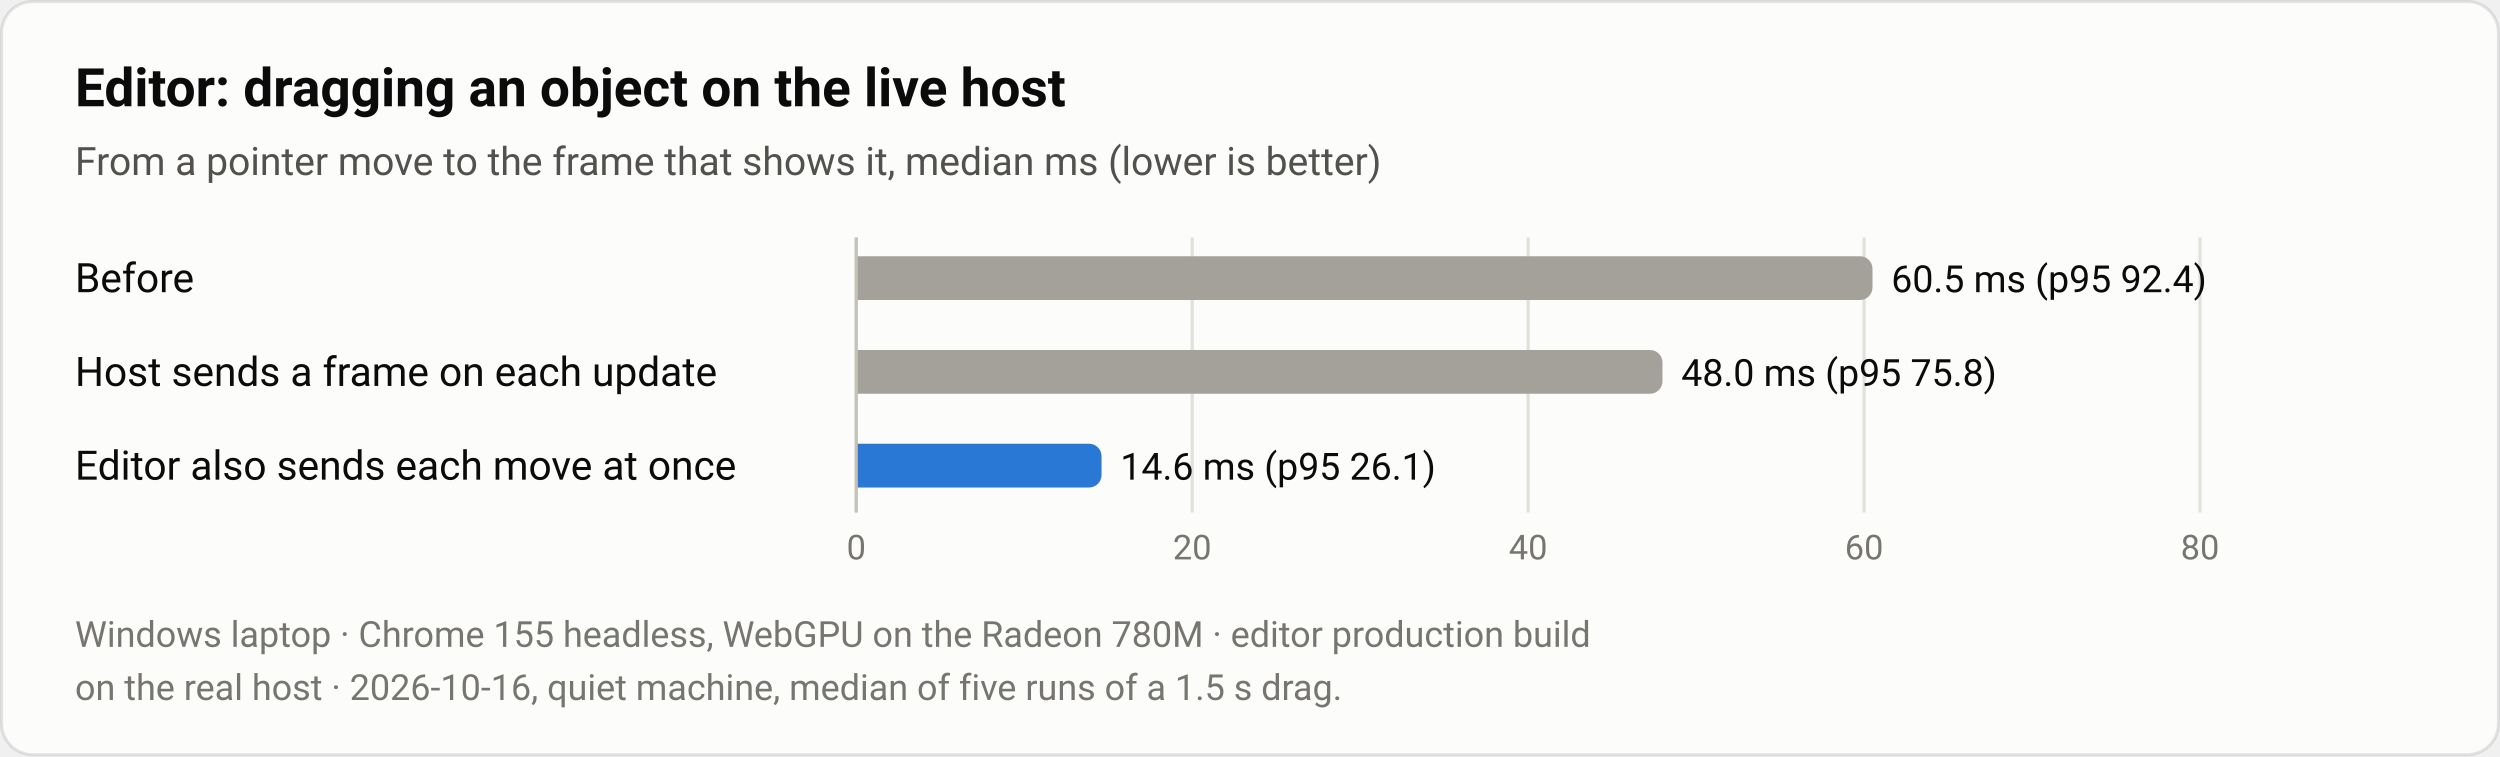
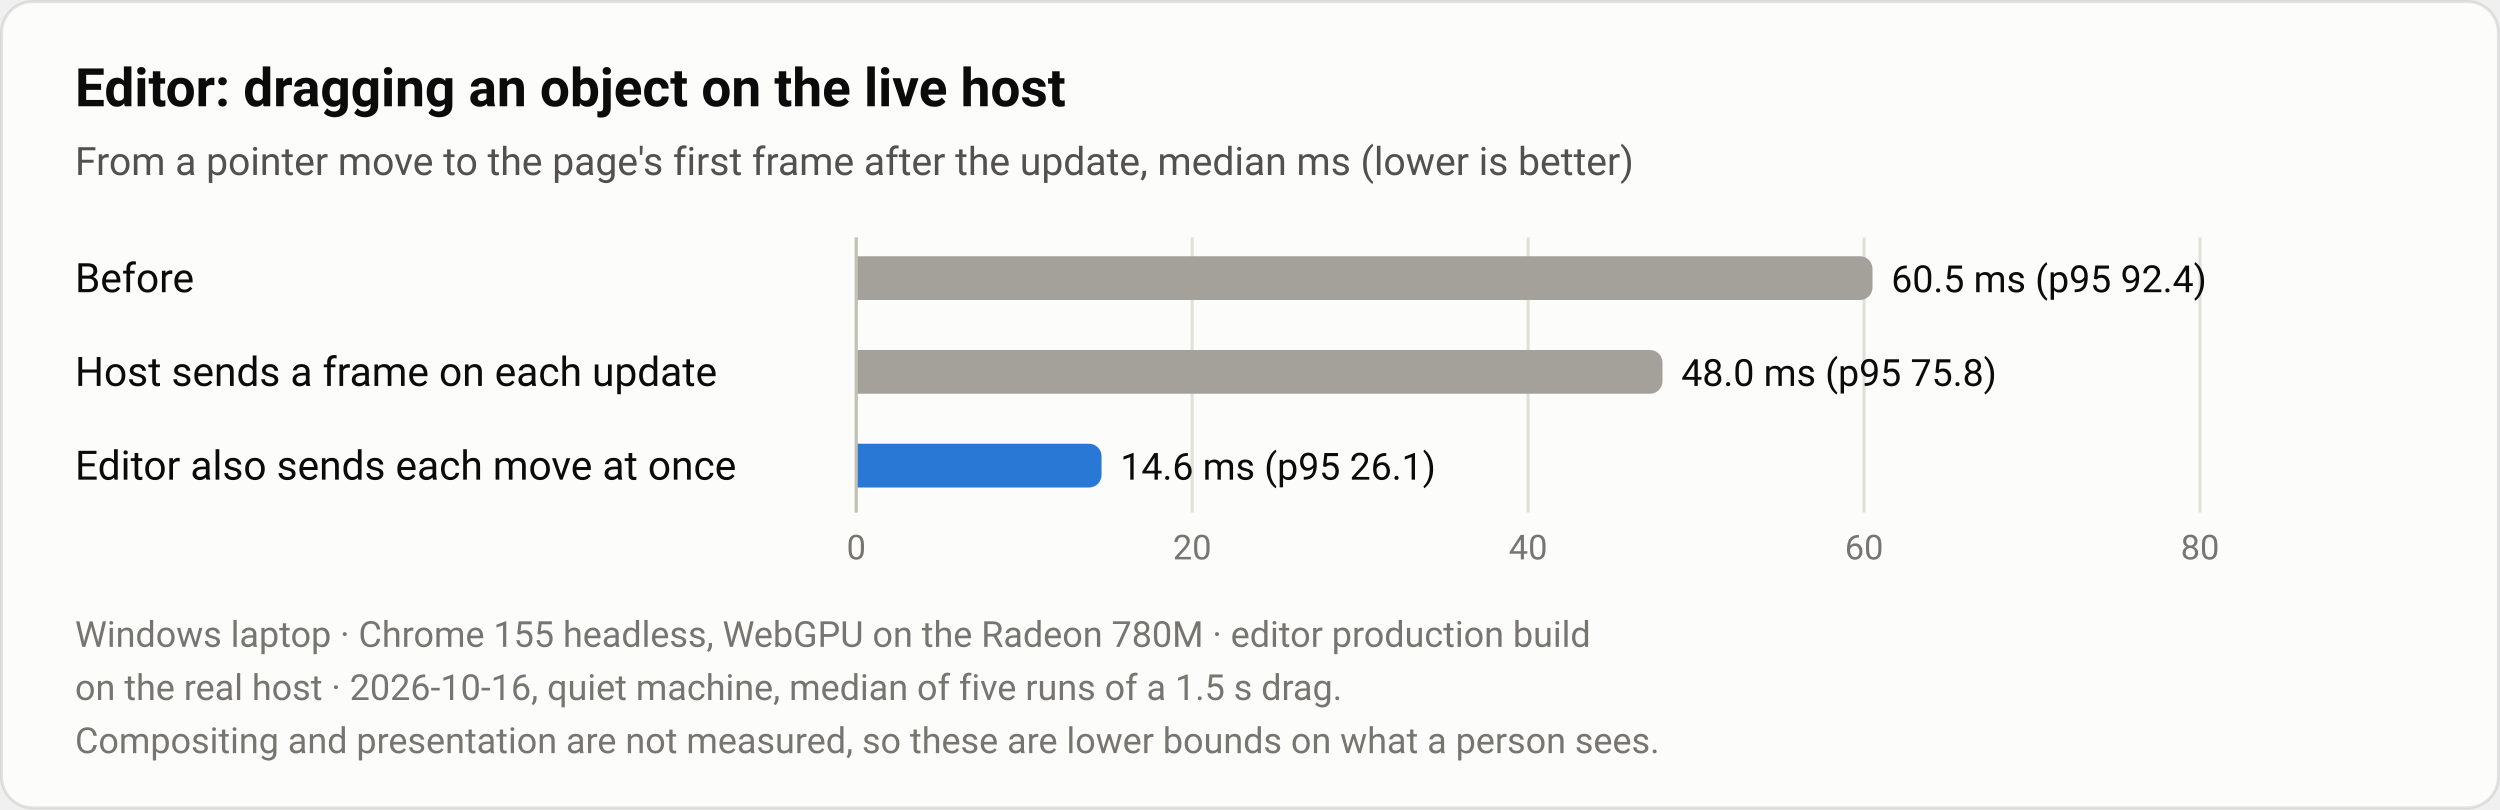
- <svg xmlns="http://www.w3.org/2000/svg" width="800" height="242" viewBox="0 0 800 242" role="img" aria-labelledby="title desc">
+ <svg xmlns="http://www.w3.org/2000/svg" width="800" height="259" viewBox="0 0 800 259" role="img" aria-labelledby="title desc">
  <style>
.bg{fill:#fcfcfb;stroke:rgba(11,11,11,0.10)}
.t1{fill:#0b0b0b}.t2{fill:#52514e}.t3{fill:#77756f}
.grid{stroke:#e1e0d9}.base{stroke:#c3c2b7}.link{stroke:#c3c2b7}
.amoris{fill:#2a78d6}.other{fill:#eb6834}.muted{fill:#a3a19a}
.ring{stroke:#fcfcfb}
@media (prefers-color-scheme: dark){
.bg{fill:#1a1a19;stroke:rgba(255,255,255,0.10)}
.t1{fill:#ffffff}.t2{fill:#c3c2b7}.t3{fill:#9a988f}
.grid{stroke:#2c2c2a}.base{stroke:#4a4a46}.link{stroke:#4a4a46}
.amoris{fill:#3987e5}.other{fill:#d95926}.muted{fill:#6e6d68}
.ring{stroke:#1a1a19}
}
text{font-family:system-ui, -apple-system, "Segoe UI", Roboto, Helvetica, Arial, sans-serif}
</style>
-   <rect x="0.5" y="0.5" width="799" height="241" rx="10" class="bg" />
+   <rect x="0.5" y="0.5" width="799" height="258" rx="10" class="bg" />
  <text x="24.0" y="34.0" class="t1" font-size="17" text-anchor="start" font-weight="600">Editor: dragging an object on the live host</text>
-   <text x="24.0" y="56.0" class="t2" font-size="12.5" text-anchor="start">From a pointer move to the frame that shows it, median ms (lower is better)</text>
+   <text x="24.0" y="56.0" class="t2" font-size="12.5" text-anchor="start">From a pointer move to the page's first frame after the update, median ms (lower is better)</text>
  <line x1="274.0" y1="76.0" x2="274.0" y2="164.0" class="grid" stroke-width="1" />
  <text x="274.0" y="179.0" class="t3" font-size="11" text-anchor="middle">0</text>
  <line x1="381.5" y1="76.0" x2="381.5" y2="164.0" class="grid" stroke-width="1" />
  <text x="381.5" y="179.0" class="t3" font-size="11" text-anchor="middle">20</text>
  <line x1="489.0" y1="76.0" x2="489.0" y2="164.0" class="grid" stroke-width="1" />
  <text x="489.0" y="179.0" class="t3" font-size="11" text-anchor="middle">40</text>
  <line x1="596.5" y1="76.0" x2="596.5" y2="164.0" class="grid" stroke-width="1" />
  <text x="596.5" y="179.0" class="t3" font-size="11" text-anchor="middle">60</text>
  <line x1="704.0" y1="76.0" x2="704.0" y2="164.0" class="grid" stroke-width="1" />
  <text x="704.0" y="179.0" class="t3" font-size="11" text-anchor="middle">80</text>
  <text x="24.0" y="93.5" class="t1" font-size="13" text-anchor="start">Before</text>
  <path d="M274.0,82.0 H595.2 A4,4 0 0 1 599.2,86.0 V92.0 A4,4 0 0 1 595.2,96.0 H274.0 Z" class="muted" />
  <text x="605.2" y="93.5" class="t1" font-size="12" text-anchor="start">60.5 ms (p95 92.4)</text>
  <text x="24.0" y="123.5" class="t1" font-size="13" text-anchor="start">Host sends a frame on each update</text>
  <path d="M274.0,112.0 H528.0 A4,4 0 0 1 532.0,116.0 V122.0 A4,4 0 0 1 528.0,126.0 H274.0 Z" class="muted" />
  <text x="538.0" y="123.5" class="t1" font-size="12" text-anchor="start">48.0 ms (p95 75.8)</text>
  <text x="24.0" y="153.5" class="t1" font-size="13" text-anchor="start">Editor also sends each move at once</text>
  <path d="M274.0,142.0 H348.5 A4,4 0 0 1 352.5,146.0 V152.0 A4,4 0 0 1 348.5,156.0 H274.0 Z" class="amoris" />
  <text x="358.5" y="153.5" class="t1" font-size="12" text-anchor="start">14.6 ms (p95 26.1)</text>
  <line x1="274.0" y1="76.0" x2="274.0" y2="164.0" class="base" stroke-width="1" />
  <text x="24.0" y="207.0" class="t3" font-size="11.5" text-anchor="start">Windows laptop · Chrome 155 headless, WebGPU on the Radeon 780M · editor production build</text>
  <text x="24.0" y="224.0" class="t3" font-size="11.5" text-anchor="start">on the real host · 2026-10-16, quiet machine, median of five runs of a 1.5 s drag.</text>
+   <text x="24.0" y="241.0" class="t3" font-size="11.5" text-anchor="start">Compositing and presentation are not measured, so these are lower bounds on what a person sees.</text>
</svg>
